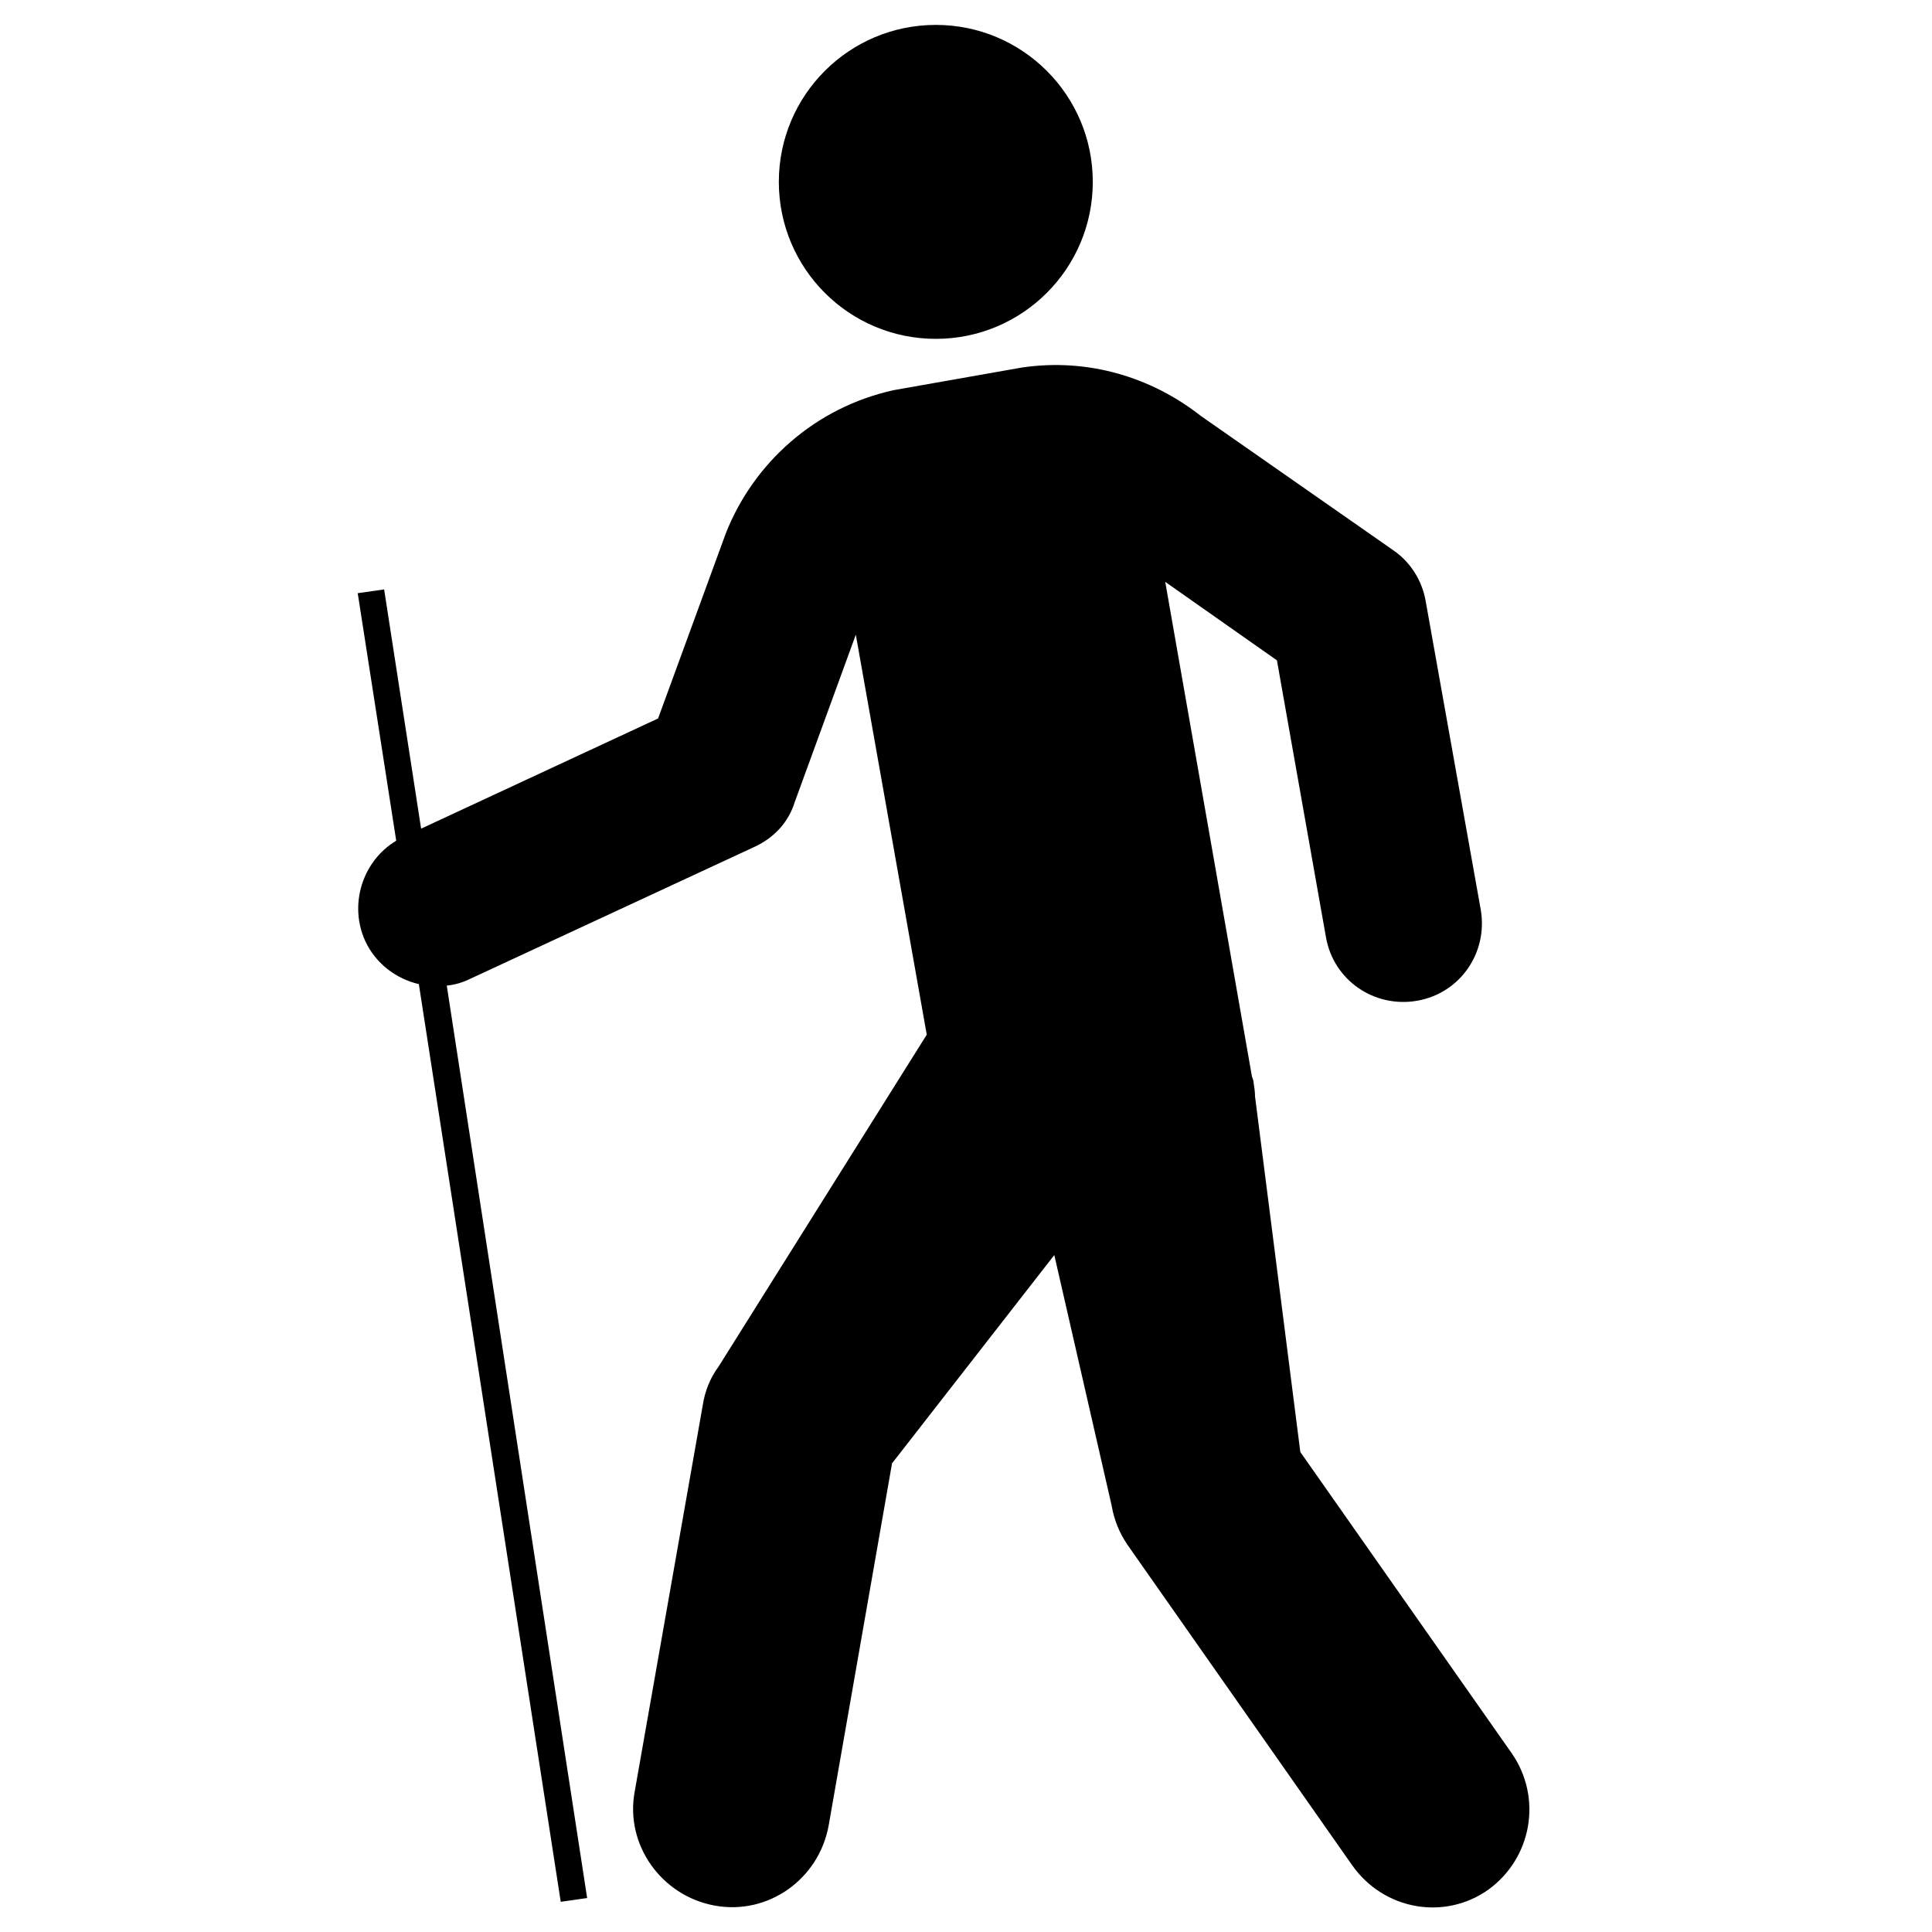
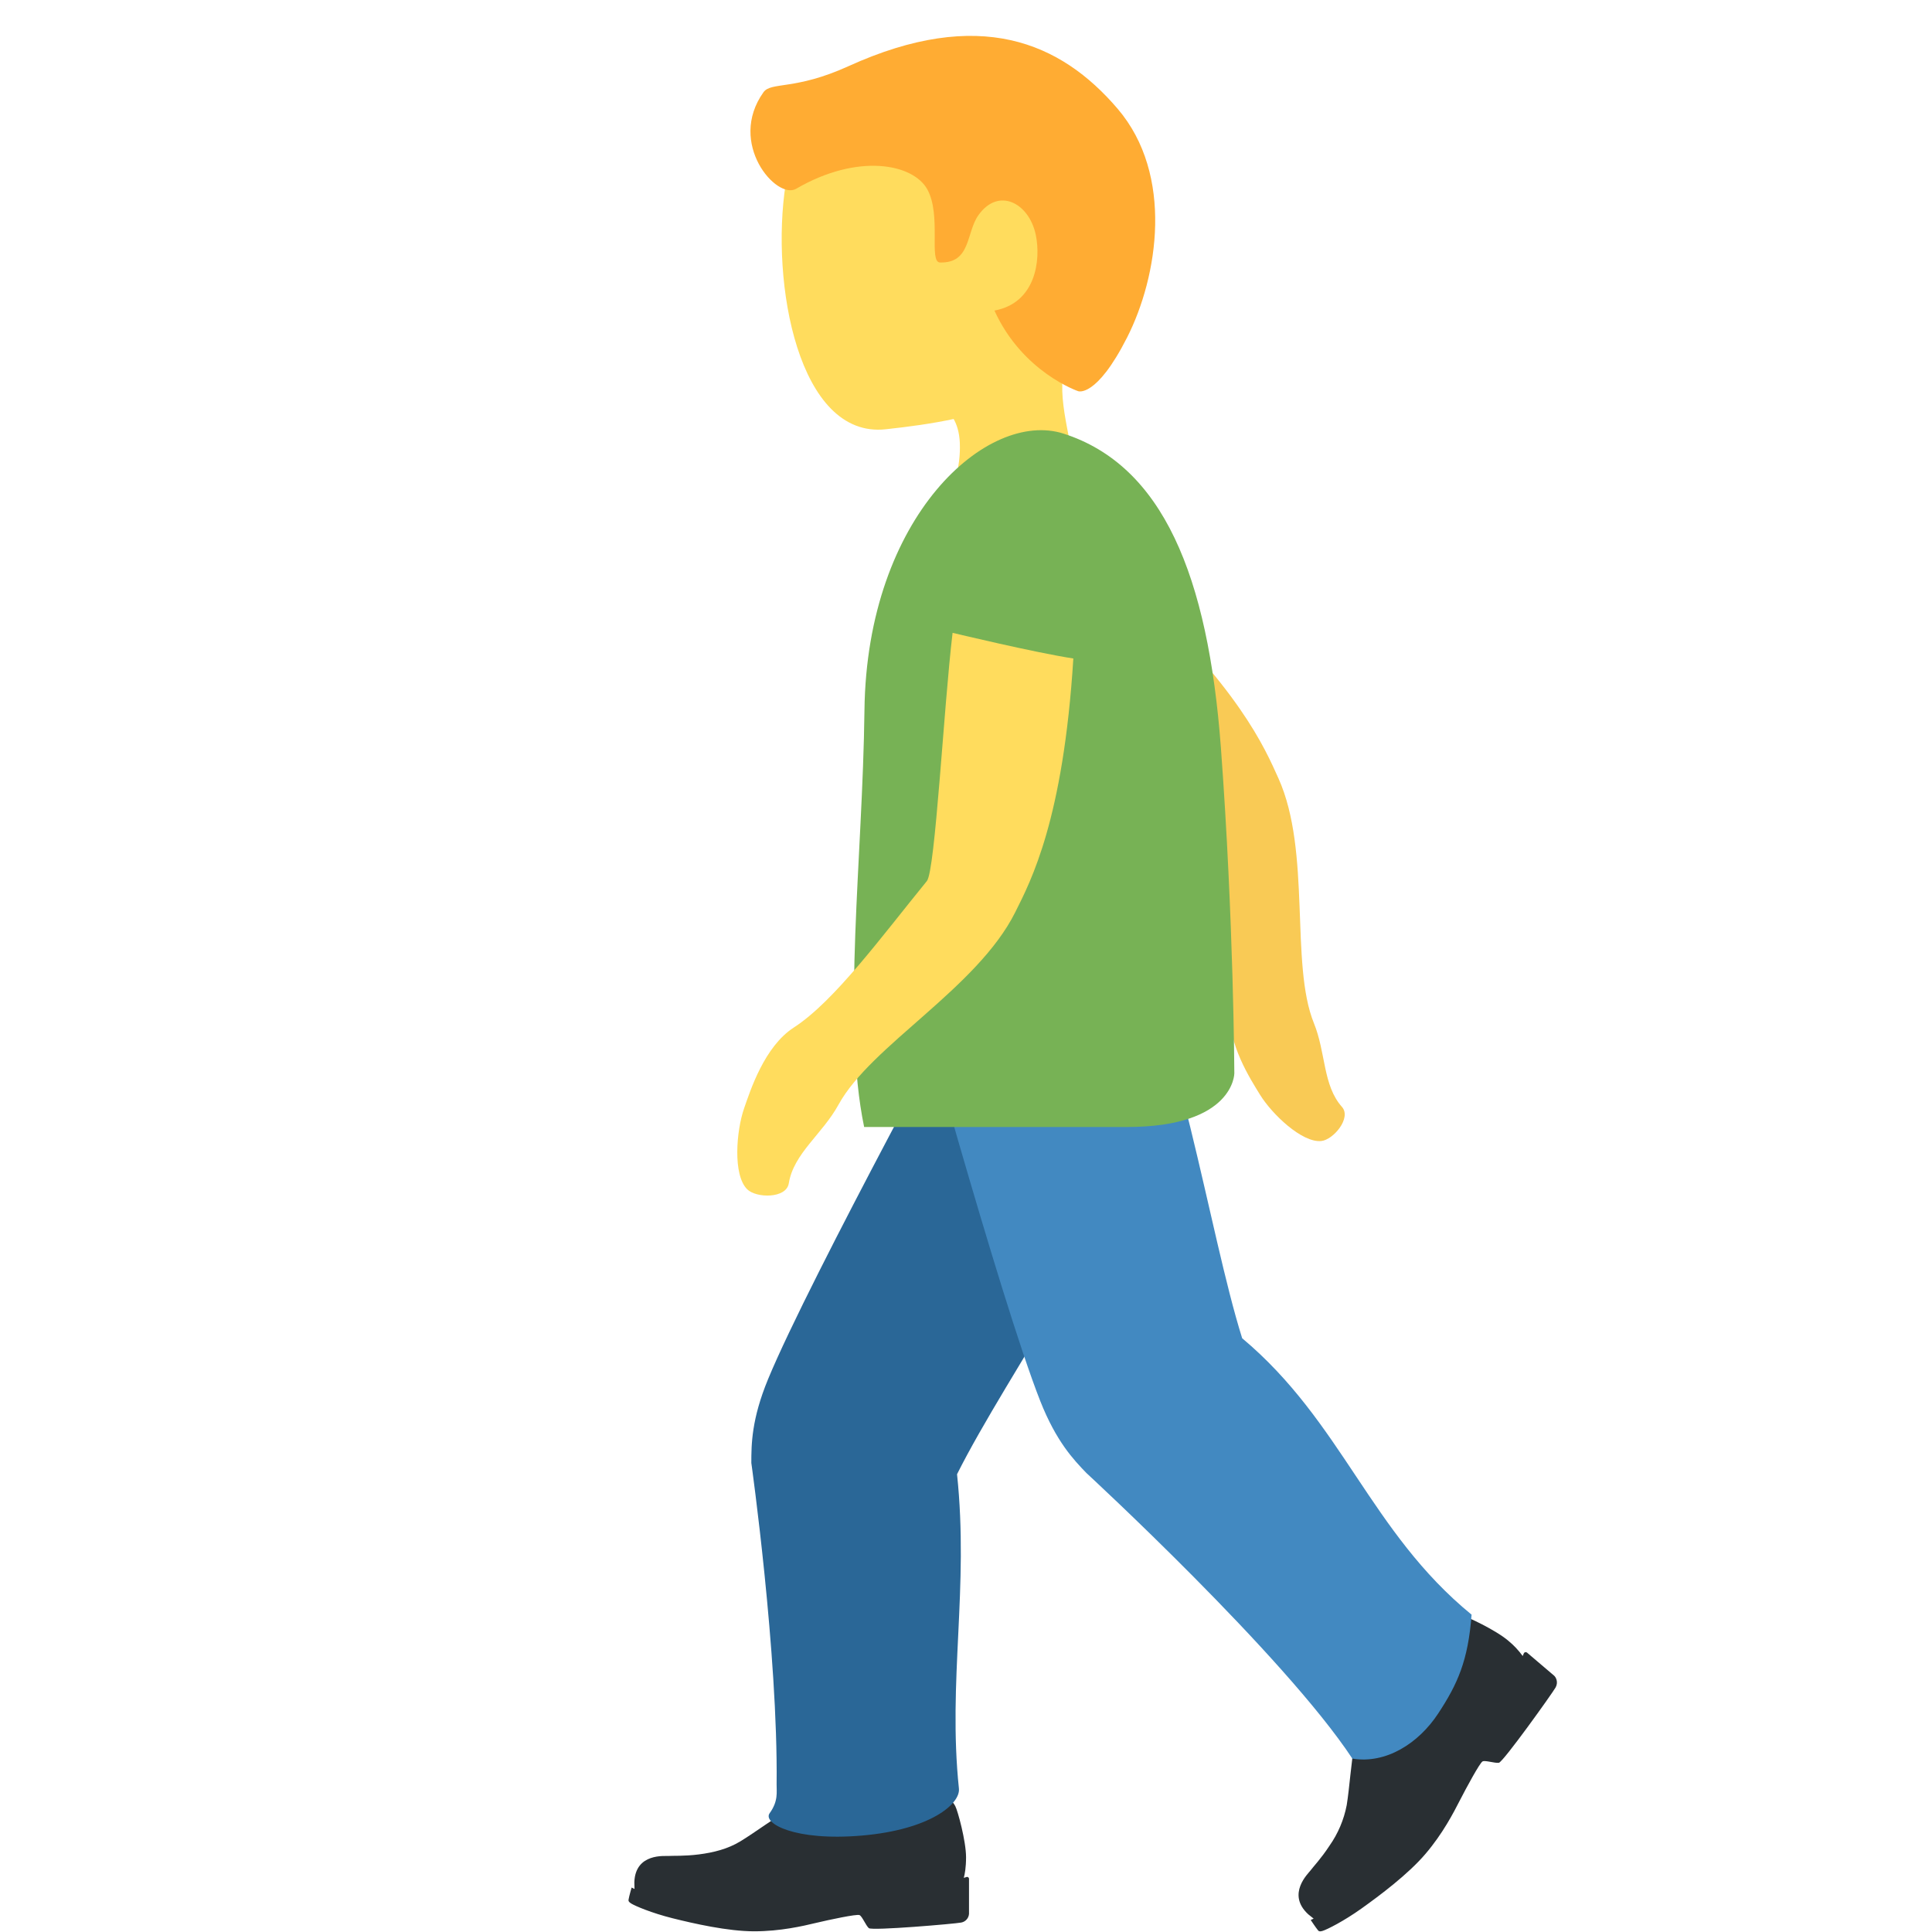
- <svg xmlns="http://www.w3.org/2000/svg" fill="#000000" height="800px" width="800px" version="1.2" baseProfile="tiny" id="H1_1_" viewBox="-351 153 256 256" xml:space="preserve">
-   <g>
-     <circle cx="-227" cy="177.1" r="20.8" />
-     <path d="M-150.7,385.3l-28-39.9l-6-47.1c0-0.6-0.1-1.3-0.2-1.9c0-0.2-0.1-0.5-0.2-0.7l-11.5-65.6l14.8,10.4l6.5,36.7   c1,5.7,6.4,9.4,12.1,8.4s9.4-6.4,8.4-12.1l-7.3-40.9c-0.5-2.8-2.1-5.2-4.3-6.7l-25.5-17.8c-6.5-5.1-14.9-7.7-23.7-6.4l-17,3   c-10.4,2.3-18.5,9.6-22.2,18.9l-9,24.6l-31.4,14.6l-4.9-31.7l-3.5,0.5l5.1,32.8c-4.5,2.7-6.3,8.5-4.1,13.3c1.4,3,4.1,5,7.1,5.7   l18.8,121.6l3.5-0.5l-18.6-120.9c1-0.1,2.1-0.4,3.1-0.9l37.7-17.5c2.6-1.2,4.5-3.3,5.3-5.9l8.1-22.2l9.4,53l-27.6,44   c-1.1,1.5-1.8,3.2-2.1,5.2l-9,51.1c-1.3,7,3.5,13.8,10.6,15.1s13.8-3.5,15.1-10.6l8.4-48l21.5-27.6l7.6,33.2c0.3,1.8,1,3.6,2.1,5.2   l29.8,42.5c4.2,5.9,12.2,7.3,18,3.2C-148,399.2-146.6,391.2-150.7,385.3z" />
-   </g>
+ <svg xmlns="http://www.w3.org/2000/svg" width="800px" height="800px" viewBox="0 0 36 36" aria-hidden="true" role="img" class="iconify iconify--twemoji" preserveAspectRatio="xMidYMid meet">
+   <path fill="#292F33" d="M18.011 34.975l-.052.016c.018-.068.042-.19.042-.383c0-.303-.156-.869-.199-.95s-.09-.139-.194-.11c-.079.022-.685.326-1.072.341c-.719.027-1.066-.618-1.066-.618s-.399.228-.716.413c-.318.185-.687.462-.959.627c-.232.141-.497.208-.771.243s-.497.023-.563.029c-.066.006-.621-.061-.641.488l.003.127l-.054-.026s-.048.17-.052.202c-.004.033-.024.052.046.096c.07.044.378.176.77.274s1.028.243 1.519.243s.909-.098 1.151-.156c.243-.058.763-.169.813-.146c.05.023.116.191.173.243c.058.052 1.61-.081 1.721-.104a.177.177 0 0 0 .146-.162v-.649c.002-.027-.021-.045-.045-.038zm10.947-3.752l-.504-.429a.038.038 0 0 0-.059.012l-.022.051a1.523 1.523 0 0 0-.269-.285c-.235-.2-.777-.454-.868-.473c-.091-.02-.167-.022-.213.077c-.035.076-.199.746-.444 1.056c-.454.575-1.184.418-1.184.418l-.153.828c-.067.368-.096.838-.148 1.158a1.954 1.954 0 0 1-.322.758c-.154.236-.31.4-.35.456c-.039.055-.457.441-.045.82l.101.081l-.055.025s.1.149.122.174c.022.025.025.053.104.028s.386-.177.721-.416c.336-.24.868-.637 1.192-1.018c.325-.381.524-.77.64-.996c.116-.226.373-.703.424-.727c.051-.024.224.036.303.026c.078-.01 1.001-1.302 1.057-1.403s.005-.193-.028-.221z" />
+   <path fill="#F9CA55" d="M19.3 12.243c.927.96 3.062 2.89 3.109 3.121c.251 1.223.614 2.606.52 3.454c-.068.615.376 1.298.551 1.583c.218.354.781.898 1.141.86c.224-.023.567-.43.384-.636c-.357-.4-.298-1.009-.522-1.559c-.449-1.105-.045-3.194-.661-4.563c-.256-.567-.733-1.693-2.824-3.626c-.511.462-1.698 1.366-1.698 1.366z" />
+   <path fill="#FFDC5D" d="M19.005 1.384c-1.593-.627-4.077.182-4.365 2.043c-.287 1.848.239 4.747 1.863 4.572c1.702-.184 3.448-.554 4.138-2.307s-.043-3.681-1.636-4.308z" />
+   <path fill="#FFDC5D" d="M20.189 6.143c2.318-2.723-3.266-2.458-3.266-2.458c-1.057.038-.329 1.799-.827 2.761c-.341.665 1.095 1.018 1.095 1.018s.659-.01.694.79v.007c.008.204-.013.445-.108.769c-.473 1.601 1.677 2.582 2.149.978c.187-.635.114-1.193.02-1.708l-.009-.046c-.144-.766-.322-1.437.252-2.111z" />
+   <path fill="#FFAC33" d="M20.825 2.026c-1.061-1.242-2.58-1.901-5.019-.791c-.994.452-1.439.285-1.58.484c-.679.953.246 2.01.608 1.799c1.148-.669 2.183-.47 2.447.014s.021 1.354.234 1.359c.579.015.485-.552.714-.878c.375-.534.946-.232 1.071.362c.099.471 0 1.271-.77 1.412c.523 1.151 1.56 1.502 1.56 1.502s.337.132.912-1.001c.576-1.134.877-3.029-.177-4.262z" />
+   <path fill="#2A6797" d="M16.062 34.203c-1.266.109-1.853-.233-1.721-.416c.165-.228.128-.397.13-.536C14.499 30.81 14 27.26 14 27.26c0-.348.003-.813.312-1.562c.778-1.883 3.951-7.69 3.951-7.69a2 2 0 0 1 2.729-.744c.959.548 1.122 1.405.744 2.729c-.715 2.508-2.965 5.602-3.903 7.477c.224 2.121-.174 3.853.035 5.857c.03.288-.54.767-1.806.876z" />
+   <path fill="#4289C1" d="M26.797 31.931c-.364.553-.97.942-1.598.838c-1.269-1.924-4.955-5.321-4.955-5.321c-.241-.25-.562-.587-.86-1.341c-.748-1.895-2.498-8.277-2.498-8.277a1.999 1.999 0 0 1 1.446-2.43c1.07-.272 1.783.232 2.43 1.446c1.227 2.301 1.757 6.09 2.384 8.09c1.87 1.568 2.383 3.603 4.275 5.151c-.065.857-.26 1.291-.624 1.844z" />
+   <path fill="#77B255" d="M23 20s0 1-2 1h-4.898c-.415-2-.027-5.004.006-7.765c.043-3.623 2.298-5.609 3.71-5.155c1.846.594 2.693 2.641 2.932 5.858S23 20 23 20z" />
+   <path fill="#FFDC5D" d="M17.75 11.792c-.167 1.399-.322 4.433-.479 4.625c-.833 1.021-1.722 2.24-2.479 2.729c-.549.354-.811 1.174-.927 1.507c-.144.414-.213 1.238.057 1.507c.169.168.73.177.776-.11c.09-.559.626-.917.927-1.467c.604-1.104 2.583-2.167 3.292-3.584c.294-.588.896-1.729 1.083-4.729c-.72-.11-2.25-.478-2.25-.478z" />
</svg>
